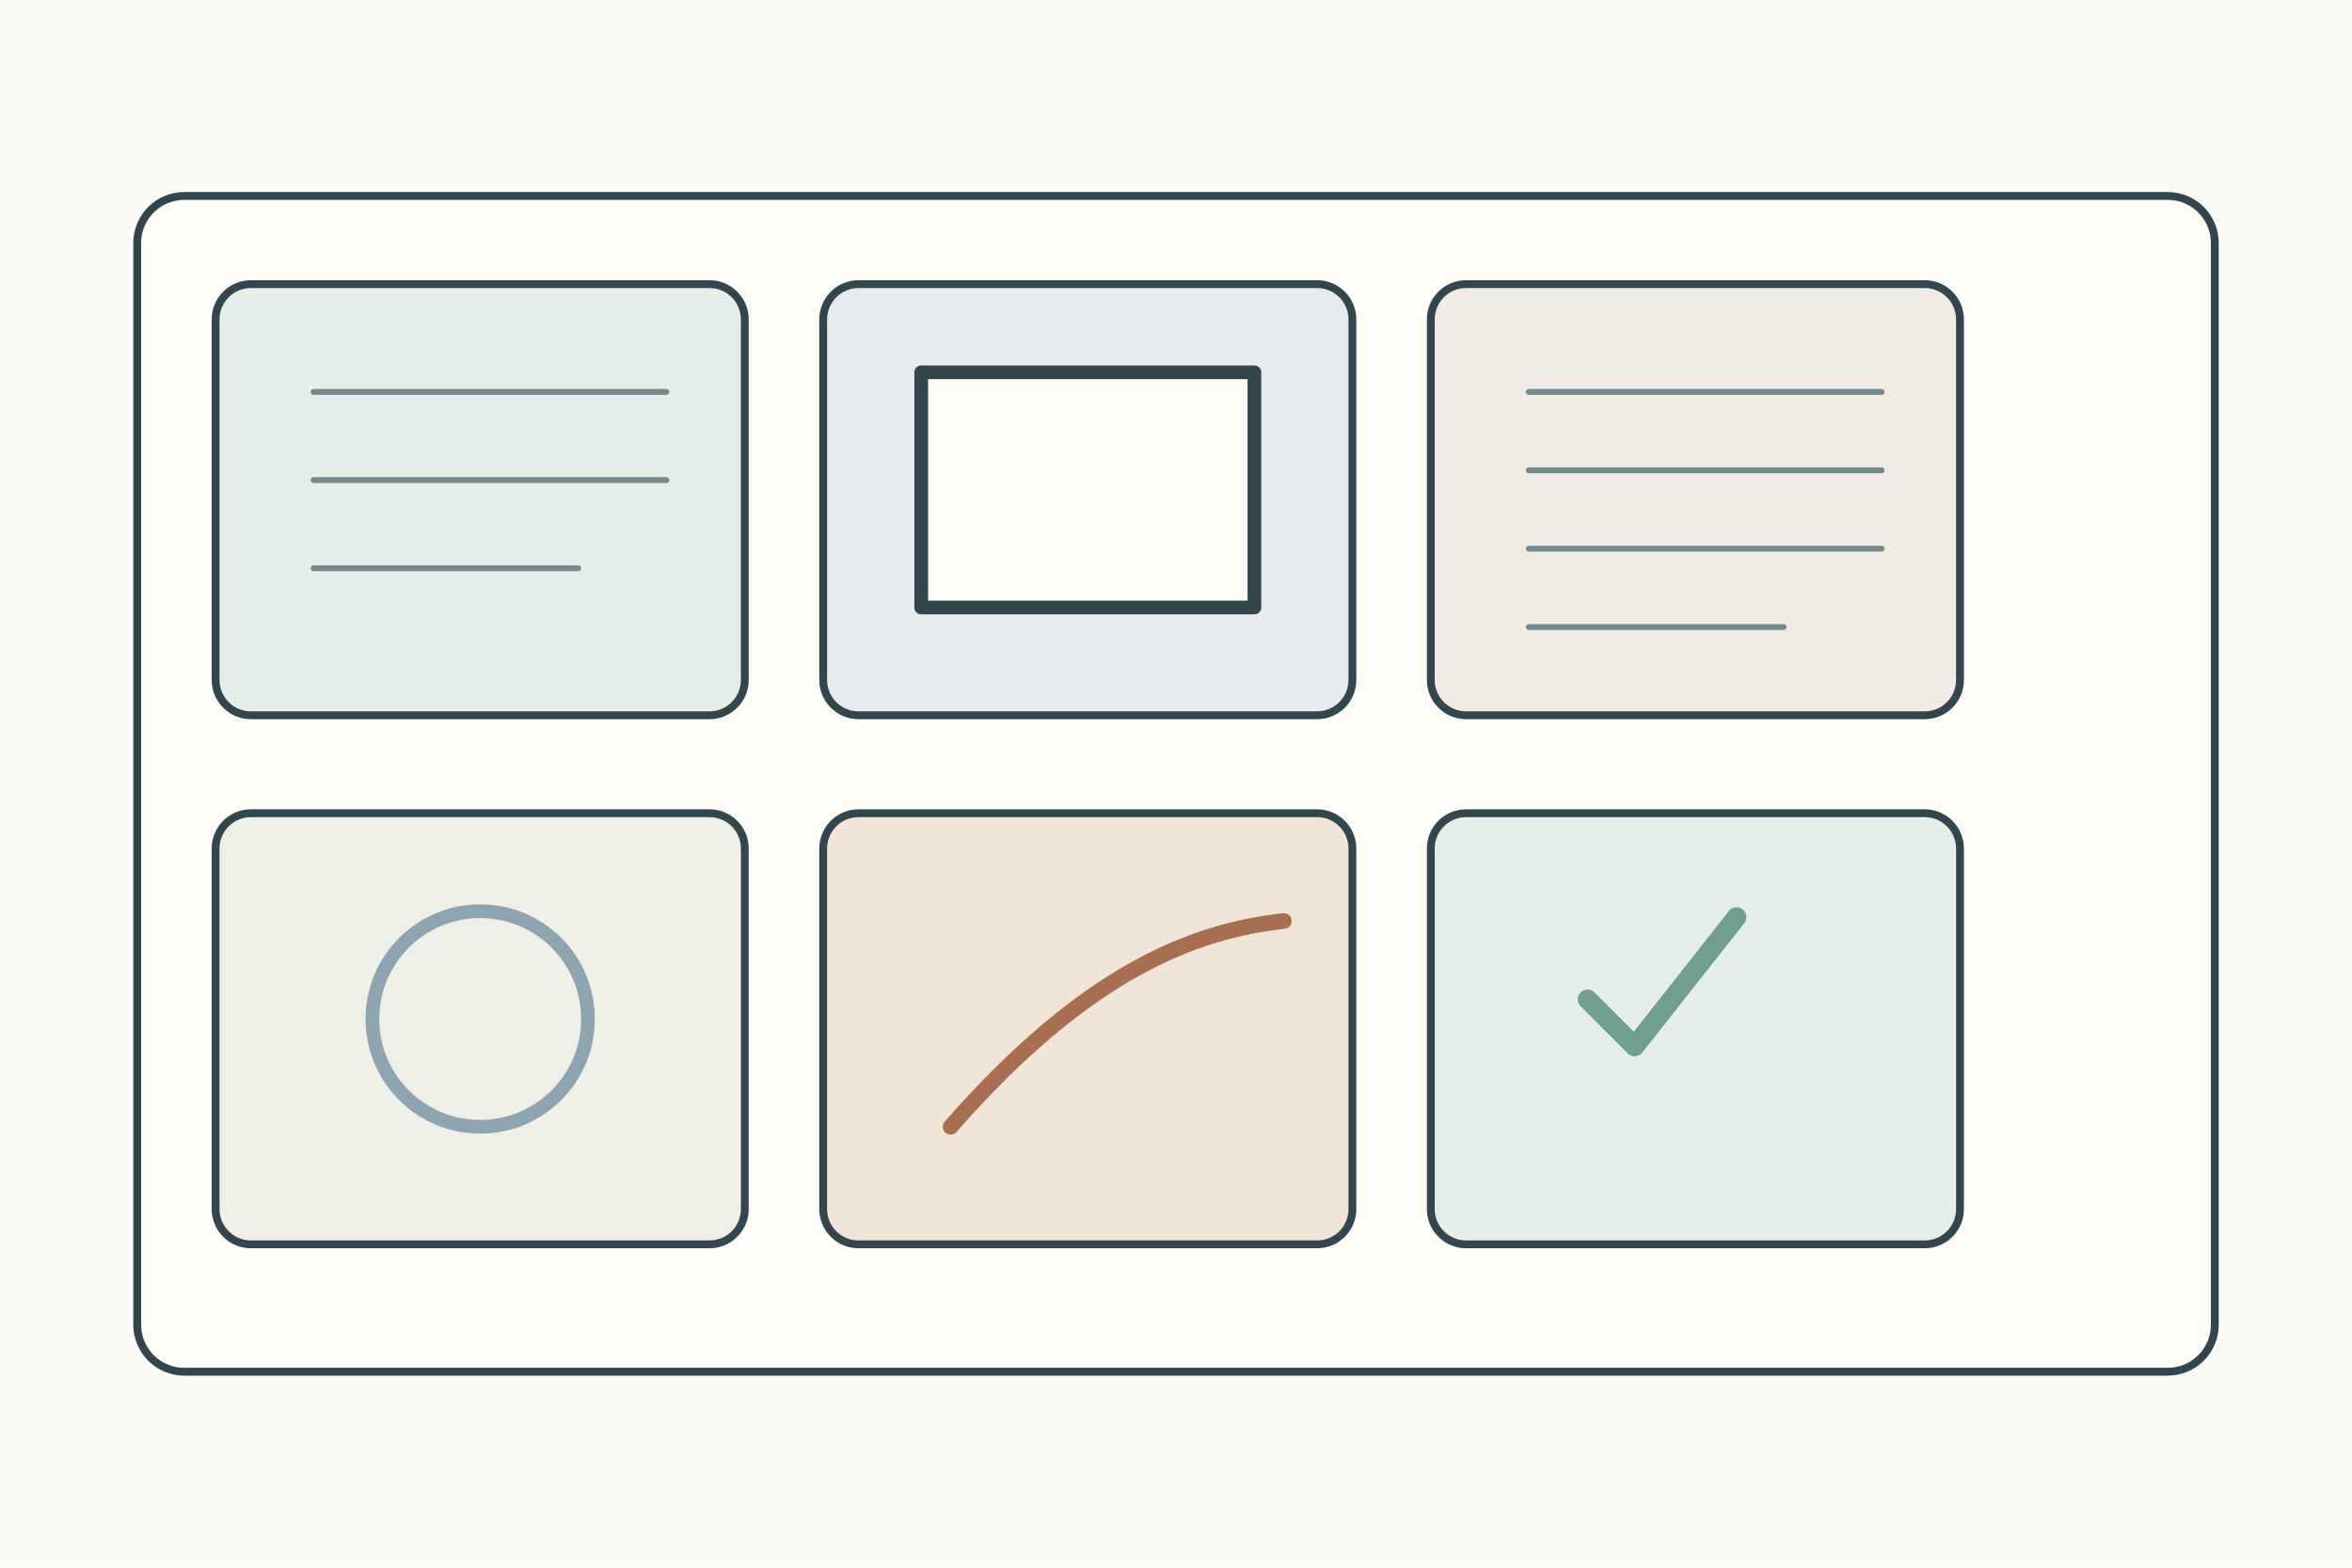
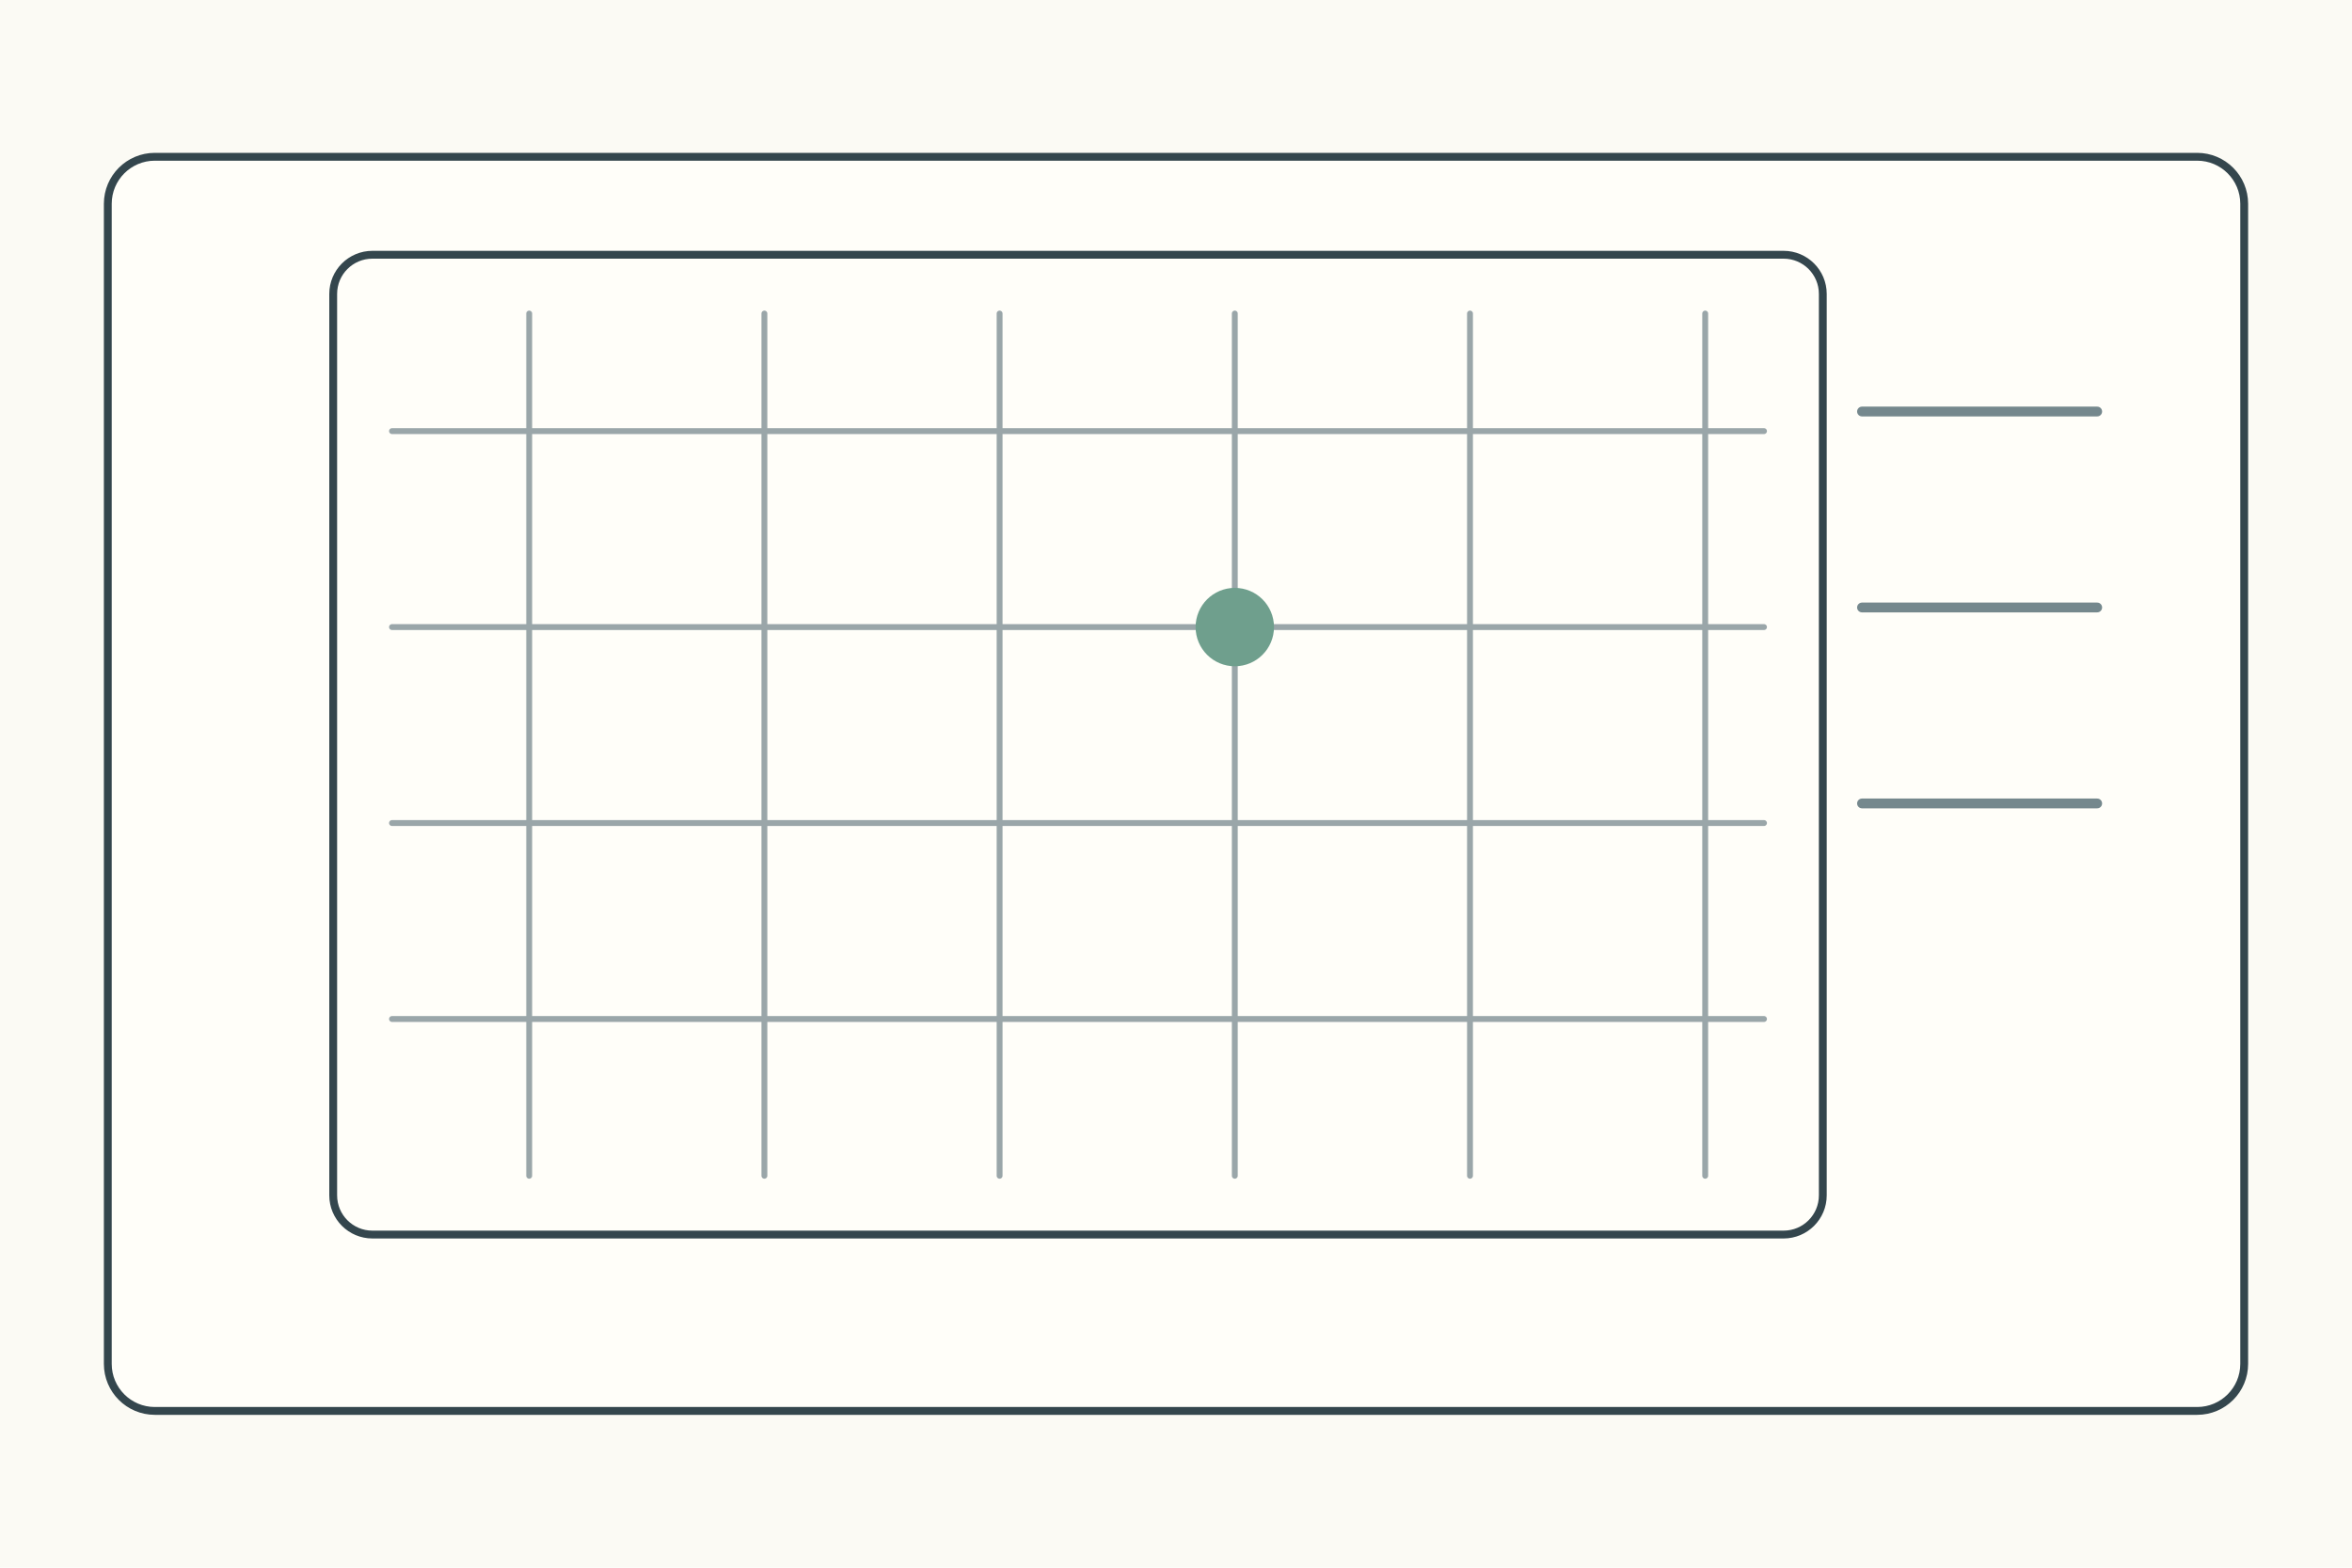
<svg xmlns="http://www.w3.org/2000/svg" width="1200" height="800">
  <rect width="1200" height="800" fill="#fbfaf4" />
+   <rect x="55" y="80" width="1090" height="640" rx="24" fill="#fffef9" stroke="#34464d" stroke-width="4" />
  <g stroke="#34464d" stroke-width="4" fill="none" stroke-linecap="round" stroke-linejoin="round">
-     <rect x="70" y="100" width="1060" height="600" rx="24" fill="#fffef9" />
-     <g transform="translate(110 145)">
-       <g>
-         <rect width="270" height="220" rx="18" fill="#e5eee8" />
-         <path d="M50 55h180M50 100h180M50 145h135" stroke="#75888d" stroke-width="3" />
-       </g>
-       <g transform="translate(310 0)">
-         <rect width="270" height="220" rx="18" fill="#e7ebef" />
-         <rect x="50" y="45" width="170" height="120" fill="#fffef9" stroke-width="7" />
-       </g>
-       <g transform="translate(620 0)">
-         <rect width="270" height="220" rx="18" fill="#f0ece5" />
-         <path d="M50 55h180M50 95h180M50 135h180M50 175h130" stroke="#75888d" stroke-width="3" />
-       </g>
-       <g transform="translate(0 270)">
-         <rect width="270" height="220" rx="18" fill="#eef0e8" />
-         <circle cx="135" cy="105" r="55" fill="none" stroke="#8ea4b0" stroke-width="7" />
-       </g>
-       <g transform="translate(310 270)">
-         <rect width="270" height="220" rx="18" fill="#f0e5d7" />
-         <path d="M65 160c70-80 125-100 170-105" stroke="#a66f50" stroke-width="8" />
-       </g>
-       <g transform="translate(620 270)">
-         <rect width="270" height="220" rx="18" fill="#e5eee8" />
-         <path d="M80 95l24 24 52-66" stroke="#6f9f8d" stroke-width="10" />
-       </g>
+     <g transform="translate(170 130)">
+       <rect width="760" height="500" rx="20" fill="#fffef9" />
+       <path d="M100 30v440" stroke="#9aa6a9" stroke-width="3" />
+       <path d="M220 30v440" stroke="#9aa6a9" stroke-width="3" />
+       <path d="M340 30v440" stroke="#9aa6a9" stroke-width="3" />
+       <path d="M460 30v440" stroke="#9aa6a9" stroke-width="3" />
+       <path d="M580 30v440" stroke="#9aa6a9" stroke-width="3" />
+       <path d="M700 30v440" stroke="#9aa6a9" stroke-width="3" />
+       <path d="M30 90h700" stroke="#9aa6a9" stroke-width="3" />
+       <path d="M30 190h700" stroke="#9aa6a9" stroke-width="3" />
+       <path d="M30 290h700" stroke="#9aa6a9" stroke-width="3" />
+       <path d="M30 390h700" stroke="#9aa6a9" stroke-width="3" />
+       <circle cx="460" cy="190" r="20" fill="#6f9f8d" stroke="none" />
+       <path d="M780 80h120M780 180h120M780 280h120" stroke="#75888d" stroke-width="5" />
    </g>
  </g>
</svg>
